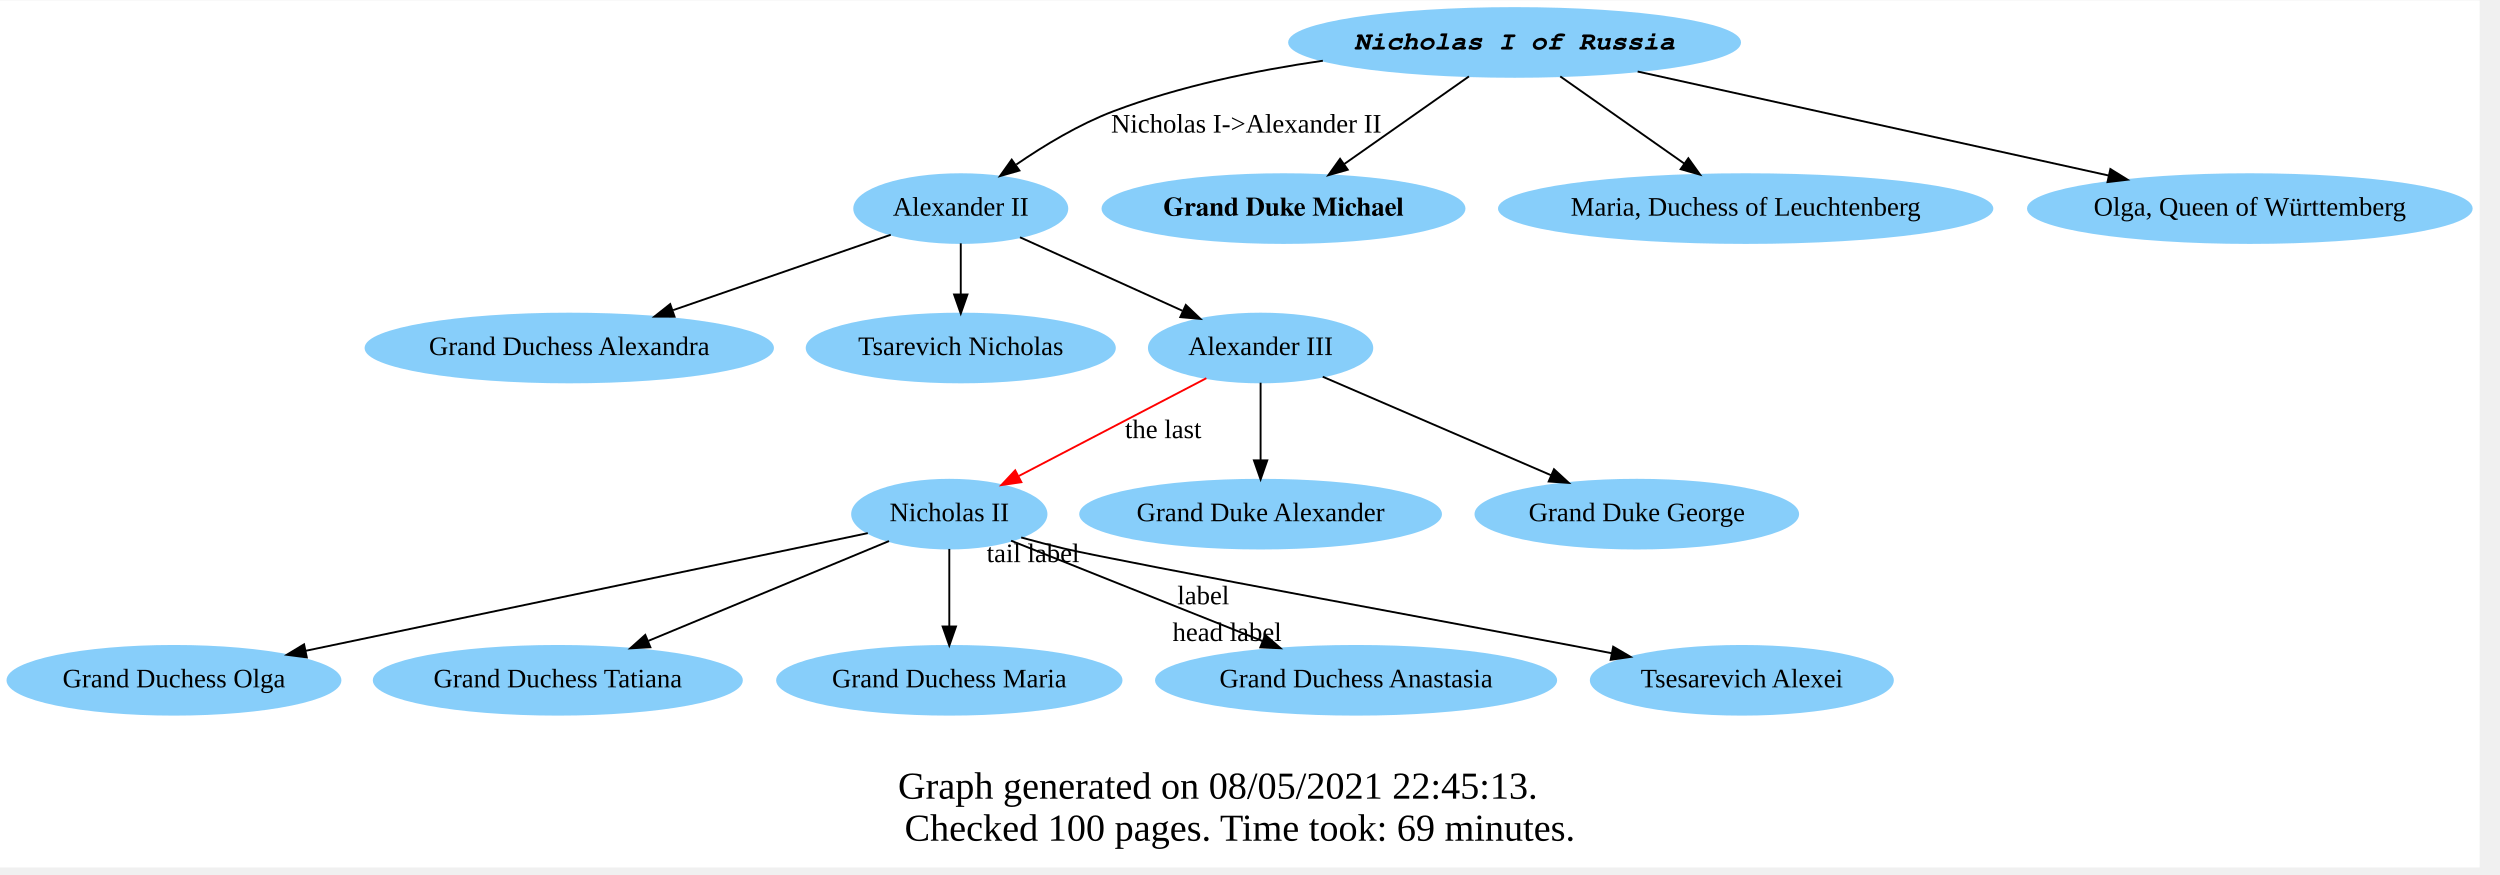
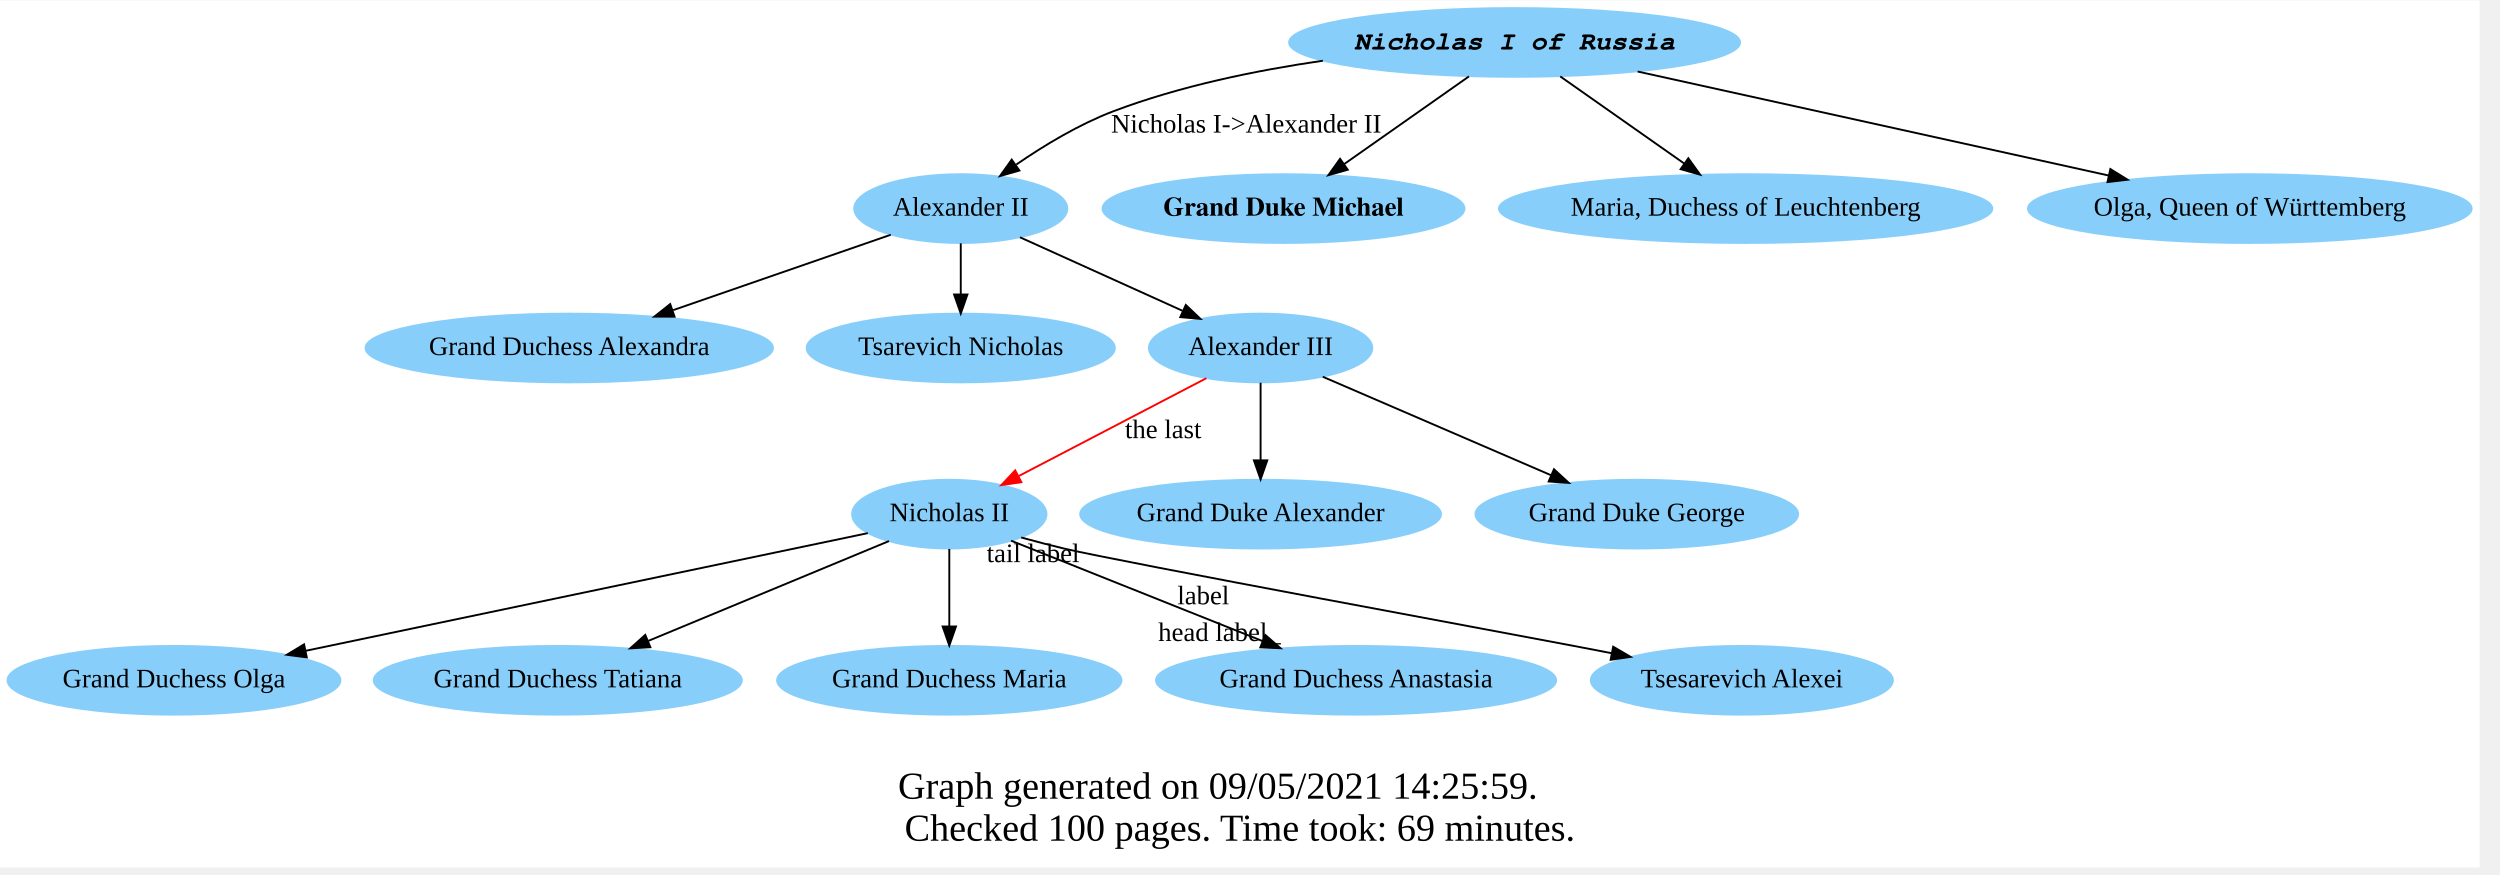
<svg xmlns="http://www.w3.org/2000/svg" xmlns:xlink="http://www.w3.org/1999/xlink" width="720pt" height="252pt" viewBox="0.00 0.00 720.00 251.75">
  <g id="graph0" class="graph" transform="scale(0.55 0.55) rotate(0) translate(4 450)">
    <polygon fill="white" stroke="transparent" points="-4,4 -4,-450 1294.43,-450 1294.43,4 -4,4" />
-     <text text-anchor="start" x="466.22" y="-32" font-family="Times New Roman,serif" font-size="20.00">Graph generated on 08/05/2021 22:45:13.</text>
+     <text text-anchor="start" x="466.22" y="-32" font-family="Times New Roman,serif" font-size="20.00">Graph generated on 09/05/2021 14:25:59.</text>
    <text text-anchor="middle" x="645.22" y="-10" font-family="Times New Roman,serif" font-size="20.00">Checked 100 pages. Time took: 69 minutes.</text>
    <g id="node1" class="node">
      <g id="a_node1">
        <a xlink:href="https://en.wikipedia.org/wiki/Nicholas_I_of_Russia" xlink:title="Nicholas I of Russia">
          <ellipse fill="lightskyblue" stroke="lightskyblue" cx="789.09" cy="-428" rx="118.08" ry="18" />
          <text text-anchor="middle" x="789.09" y="-424.3" font-family="Courier,monospace" font-weight="bold" font-style="oblique" font-size="14.00">Nicholas I of Russia</text>
        </a>
      </g>
    </g>
    <g id="node2" class="node">
      <ellipse fill="lightskyblue" stroke="lightskyblue" cx="499.09" cy="-341" rx="55.79" ry="18" />
      <text text-anchor="middle" x="499.09" y="-337.3" font-family="Times New Roman,serif" font-size="14.00">Alexander II</text>
    </g>
    <g id="edge1" class="edge">
      <path fill="none" stroke="black" d="M688.7,-418.43C653.26,-413.29 613.66,-405.09 579.09,-392 561.08,-385.18 542.73,-374.08 528.16,-364.06" />
      <polygon fill="black" stroke="black" points="529.8,-360.93 519.62,-358.02 525.76,-366.65 529.8,-360.93" />
      <text text-anchor="middle" x="648.59" y="-380.8" font-family="Times New Roman,serif" font-size="14.00">Nicholas I-&gt;Alexander II</text>
    </g>
    <g id="node3" class="node">
      <ellipse fill="lightskyblue" stroke="lightskyblue" cx="668.09" cy="-341" rx="94.78" ry="18" />
      <text text-anchor="middle" x="668.09" y="-337.3" font-family="Times,serif" font-weight="bold" font-size="14.00">Grand Duke Michael</text>
    </g>
    <g id="edge2" class="edge">
      <path fill="none" stroke="black" d="M765.19,-410.21C746.5,-397.08 720.37,-378.72 699.91,-364.35" />
      <polygon fill="black" stroke="black" points="701.73,-361.35 691.54,-358.47 697.71,-367.08 701.73,-361.35" />
    </g>
    <g id="node4" class="node">
      <ellipse fill="lightskyblue" stroke="lightskyblue" cx="910.09" cy="-341" rx="129.18" ry="18" />
      <text text-anchor="middle" x="910.09" y="-337.3" font-family="Times New Roman,serif" font-size="14.00">Maria, Duchess of Leuchtenberg</text>
    </g>
    <g id="edge3" class="edge">
      <path fill="none" stroke="black" d="M813,-410.21C831.56,-397.17 857.48,-378.96 877.87,-364.63" />
      <polygon fill="black" stroke="black" points="880.07,-367.37 886.24,-358.76 876.04,-361.64 880.07,-367.37" />
    </g>
    <g id="node5" class="node">
      <ellipse fill="lightskyblue" stroke="lightskyblue" cx="1174.09" cy="-341" rx="116.18" ry="18" />
      <text text-anchor="middle" x="1174.09" y="-337.3" font-family="Times New Roman,serif" font-size="14.00">Olga, Queen of Württemberg</text>
    </g>
    <g id="edge4" class="edge">
      <path fill="none" stroke="black" d="M853.53,-412.77C921.61,-397.74 1028.8,-374.08 1100.25,-358.3" />
      <polygon fill="black" stroke="black" points="1101.07,-361.71 1110.08,-356.13 1099.56,-354.87 1101.07,-361.71" />
    </g>
    <g id="node6" class="node">
      <ellipse fill="lightskyblue" stroke="lightskyblue" cx="294.09" cy="-268" rx="106.68" ry="18" />
      <text text-anchor="middle" x="294.09" y="-264.3" font-family="Times New Roman,serif" font-size="14.00">Grand Duchess Alexandra</text>
    </g>
    <g id="edge5" class="edge">
      <path fill="none" stroke="black" d="M462.44,-327.31C430.76,-316.33 384.51,-300.32 348.5,-287.84" />
      <polygon fill="black" stroke="black" points="349.23,-284.39 338.64,-284.43 346.94,-291.01 349.23,-284.39" />
    </g>
    <g id="node7" class="node">
      <ellipse fill="lightskyblue" stroke="lightskyblue" cx="499.09" cy="-268" rx="80.69" ry="18" />
      <text text-anchor="middle" x="499.09" y="-264.3" font-family="Times New Roman,serif" font-size="14.00">Tsarevich Nicholas</text>
    </g>
    <g id="edge6" class="edge">
      <path fill="none" stroke="black" d="M499.09,-322.81C499.09,-314.79 499.09,-305.05 499.09,-296.07" />
      <polygon fill="black" stroke="black" points="502.59,-296.03 499.09,-286.03 495.59,-296.03 502.59,-296.03" />
    </g>
    <g id="node8" class="node">
      <ellipse fill="lightskyblue" stroke="lightskyblue" cx="656.09" cy="-268" rx="58.49" ry="18" />
      <text text-anchor="middle" x="656.09" y="-264.3" font-family="Times New Roman,serif" font-size="14.00">Alexander III</text>
    </g>
    <g id="edge7" class="edge">
      <path fill="none" stroke="black" d="M530.11,-325.97C554.47,-314.96 588.59,-299.53 615.18,-287.5" />
      <polygon fill="black" stroke="black" points="616.93,-290.55 624.6,-283.24 614.05,-284.17 616.93,-290.55" />
    </g>
    <g id="node9" class="node">
      <ellipse fill="lightskyblue" stroke="lightskyblue" cx="493.09" cy="-181" rx="50.89" ry="18" />
      <text text-anchor="middle" x="493.09" y="-177.3" font-family="Times New Roman,serif" font-size="14.00">Nicholas II</text>
    </g>
    <g id="edge8" class="edge">
      <path fill="none" stroke="red" d="M627.7,-252.19C600.46,-237.99 559.19,-216.47 529.53,-201" />
      <polygon fill="red" stroke="red" points="530.83,-197.73 520.35,-196.21 527.59,-203.94 530.83,-197.73" />
      <text text-anchor="middle" x="605.09" y="-220.8" font-family="Times New Roman,serif" font-size="14.00">the last</text>
    </g>
    <g id="node10" class="node">
      <ellipse fill="lightskyblue" stroke="lightskyblue" cx="656.09" cy="-181" rx="94.48" ry="18" />
      <text text-anchor="middle" x="656.09" y="-177.3" font-family="Times New Roman,serif" font-size="14.00">Grand Duke Alexander</text>
    </g>
    <g id="edge9" class="edge">
      <path fill="none" stroke="black" d="M656.09,-249.8C656.09,-238.16 656.09,-222.55 656.09,-209.24" />
      <polygon fill="black" stroke="black" points="659.59,-209.18 656.09,-199.18 652.59,-209.18 659.59,-209.18" />
    </g>
    <g id="node11" class="node">
      <ellipse fill="lightskyblue" stroke="lightskyblue" cx="853.09" cy="-181" rx="84.49" ry="18" />
      <text text-anchor="middle" x="853.09" y="-177.3" font-family="Times New Roman,serif" font-size="14.00">Grand Duke George</text>
    </g>
    <g id="edge10" class="edge">
      <path fill="none" stroke="black" d="M688.62,-252.96C721.23,-238.9 771.68,-217.13 808.11,-201.41" />
      <polygon fill="black" stroke="black" points="809.72,-204.53 817.51,-197.35 806.94,-198.1 809.72,-204.53" />
    </g>
    <g id="node12" class="node">
      <ellipse fill="lightskyblue" stroke="lightskyblue" cx="87.09" cy="-94" rx="87.18" ry="18" />
      <text text-anchor="middle" x="87.09" y="-90.3" font-family="Times New Roman,serif" font-size="14.00">Grand Duchess Olga</text>
    </g>
    <g id="edge11" class="edge">
      <path fill="none" stroke="black" d="M450.41,-171.06C380.37,-156.4 240.43,-127.1 156.14,-109.46" />
      <polygon fill="black" stroke="black" points="156.65,-105.99 146.15,-107.36 155.22,-112.84 156.65,-105.99" />
    </g>
    <g id="node13" class="node">
      <ellipse fill="lightskyblue" stroke="lightskyblue" cx="288.09" cy="-94" rx="96.38" ry="18" />
      <text text-anchor="middle" x="288.09" y="-90.3" font-family="Times New Roman,serif" font-size="14.00">Grand Duchess Tatiana</text>
    </g>
    <g id="edge12" class="edge">
      <path fill="none" stroke="black" d="M461.51,-166.91C427.86,-152.95 374.21,-130.71 335.49,-114.65" />
      <polygon fill="black" stroke="black" points="336.56,-111.31 325.99,-110.71 333.88,-117.78 336.56,-111.31" />
    </g>
    <g id="node14" class="node">
      <ellipse fill="lightskyblue" stroke="lightskyblue" cx="493.09" cy="-94" rx="90.18" ry="18" />
      <text text-anchor="middle" x="493.09" y="-90.3" font-family="Times New Roman,serif" font-size="14.00">Grand Duchess Maria</text>
    </g>
    <g id="edge13" class="edge">
      <path fill="none" stroke="black" d="M493.09,-162.8C493.09,-151.16 493.09,-135.55 493.09,-122.24" />
      <polygon fill="black" stroke="black" points="496.59,-122.18 493.09,-112.18 489.59,-122.18 496.59,-122.18" />
    </g>
    <g id="node15" class="node">
      <ellipse fill="lightskyblue" stroke="lightskyblue" cx="706.09" cy="-94" rx="104.78" ry="18" />
      <text text-anchor="middle" x="706.09" y="-90.3" font-family="Times New Roman,serif" font-size="14.00">Grand Duchess Anastasia</text>
    </g>
    <g id="edge14" class="edge">
      <path fill="none" stroke="black" d="M525.44,-167.09C560.46,-153.12 616.7,-130.67 657.14,-114.54" />
      <polygon fill="black" stroke="black" points="658.55,-117.74 666.54,-110.78 655.95,-111.24 658.55,-117.74" />
      <text text-anchor="middle" x="626.09" y="-133.8" font-family="Times New Roman,serif" font-size="14.00">label</text>
-       <text text-anchor="middle" x="638.54" y="-114.58" font-family="Times New Roman,serif" font-size="14.00">head label</text>
+       <text text-anchor="middle" x="634.54" y="-114.58" font-family="Times New Roman,serif" font-size="14.00">head label_</text>
      <text text-anchor="middle" x="536.94" y="-155.89" font-family="Times New Roman,serif" font-size="14.00">tail label</text>
    </g>
    <g id="node16" class="node">
      <ellipse fill="lightskyblue" stroke="lightskyblue" cx="908.09" cy="-94" rx="79.09" ry="18" />
      <text text-anchor="middle" x="908.09" y="-90.3" font-family="Times New Roman,serif" font-size="14.00">Tsesarevich Alexei</text>
    </g>
    <g id="edge15" class="edge">
      <path fill="none" stroke="black" d="M530.73,-168.79C538.11,-166.75 545.82,-164.72 553.09,-163 582.48,-156.04 790.43,-117.7 820.09,-112 826.56,-110.76 833.3,-109.46 840.03,-108.16" />
      <polygon fill="black" stroke="black" points="840.72,-111.6 849.87,-106.26 839.39,-104.72 840.72,-111.6" />
    </g>
  </g>
</svg>
